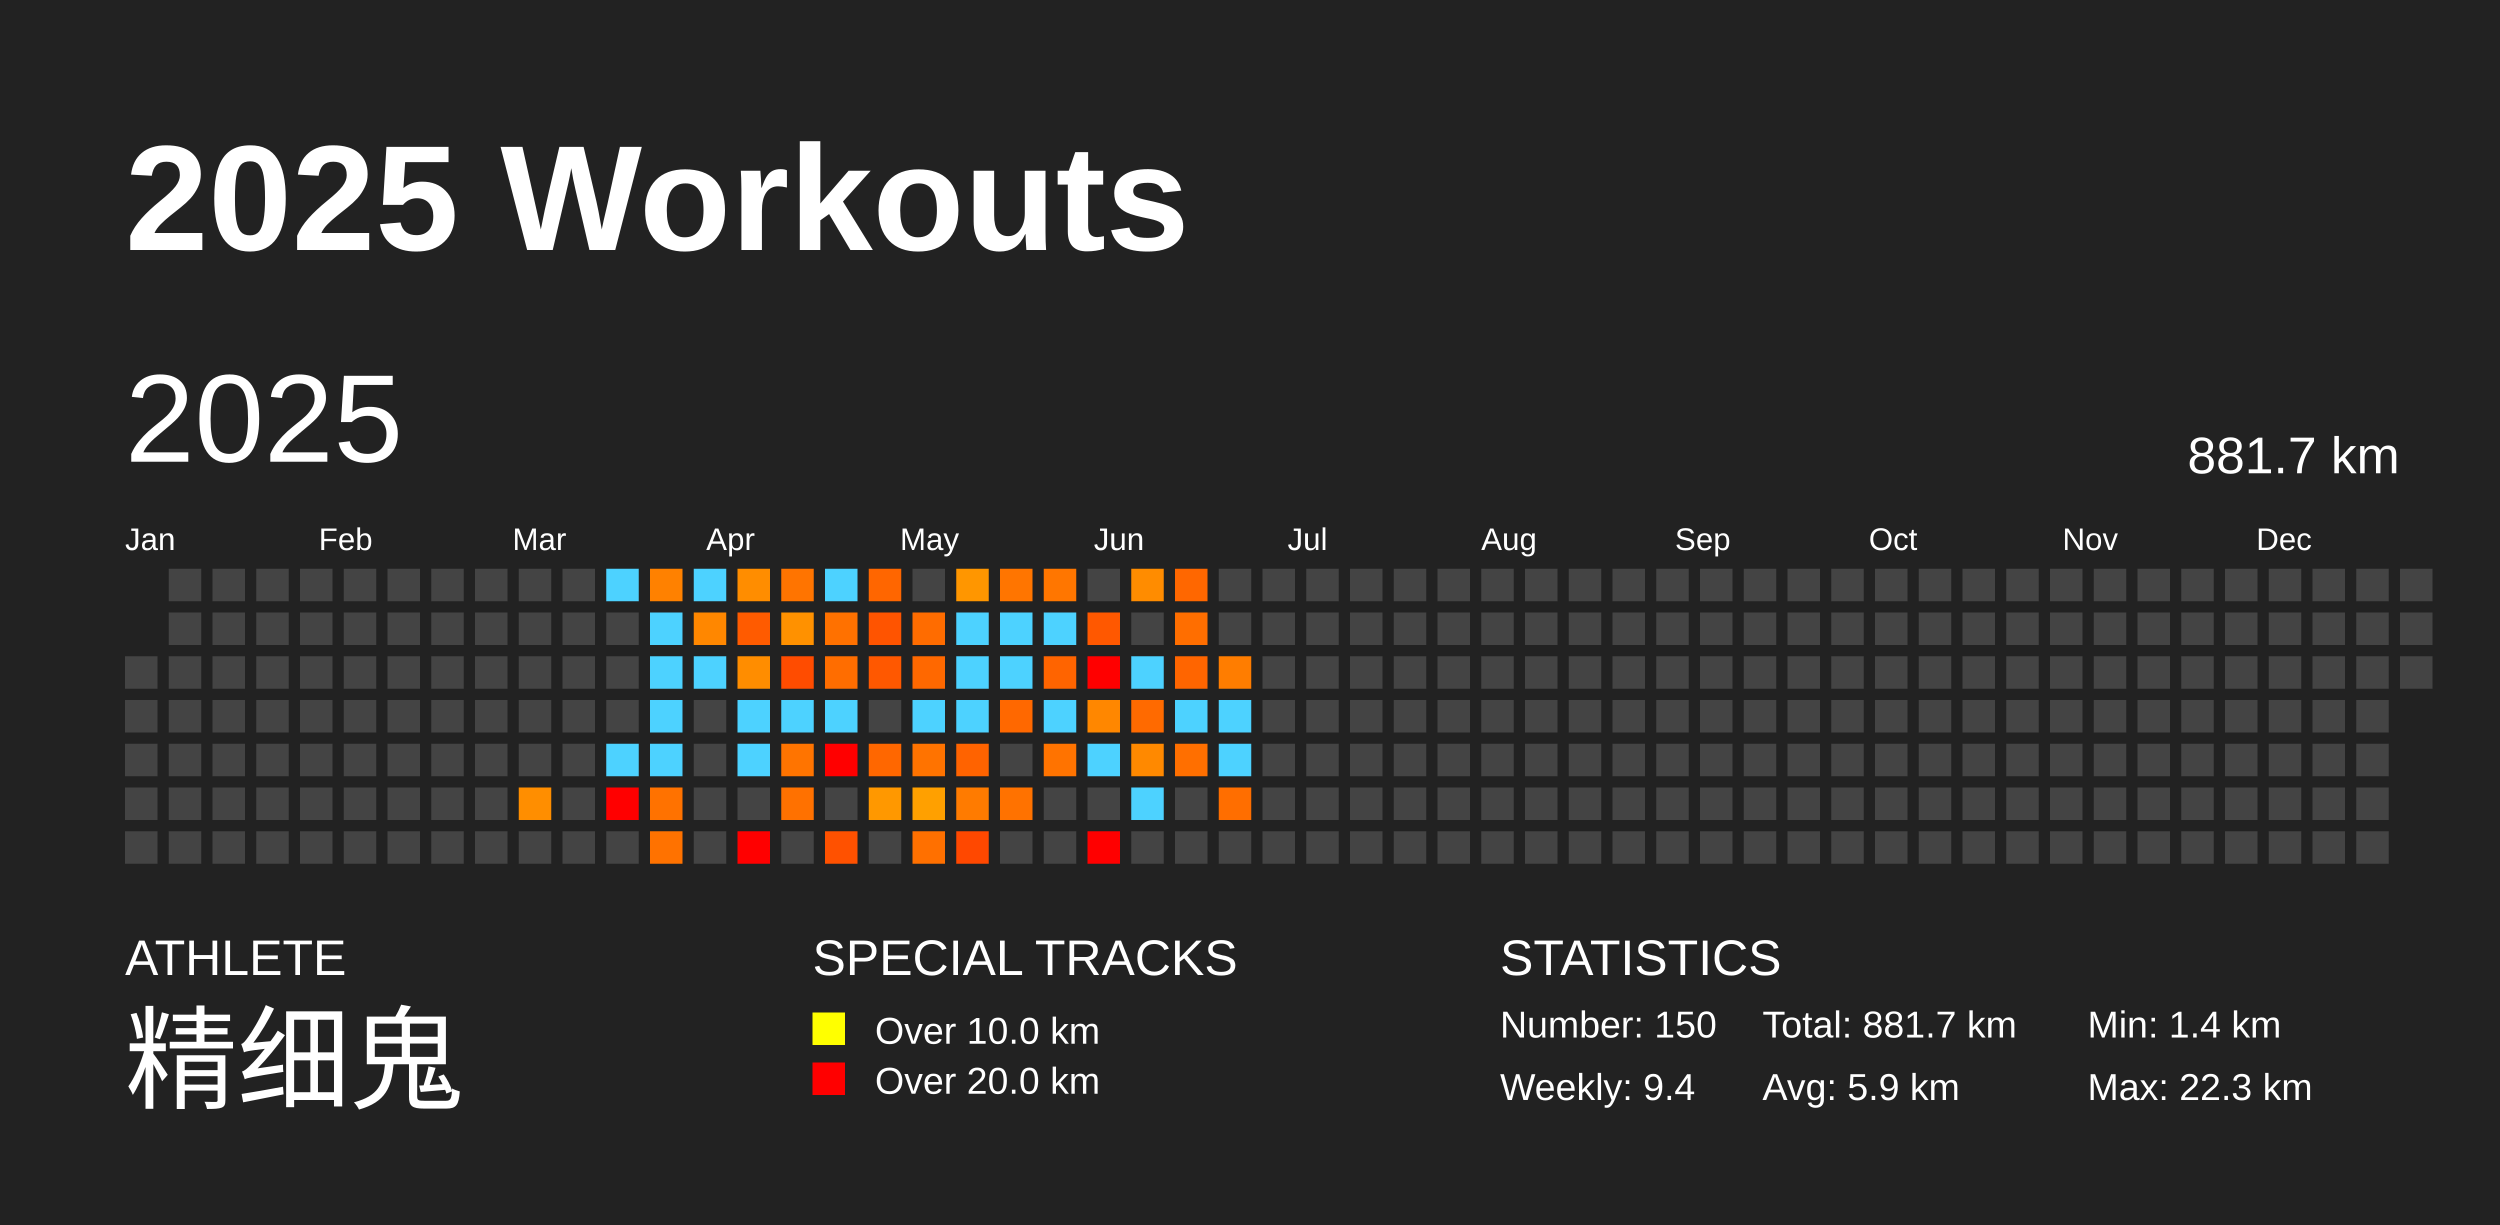
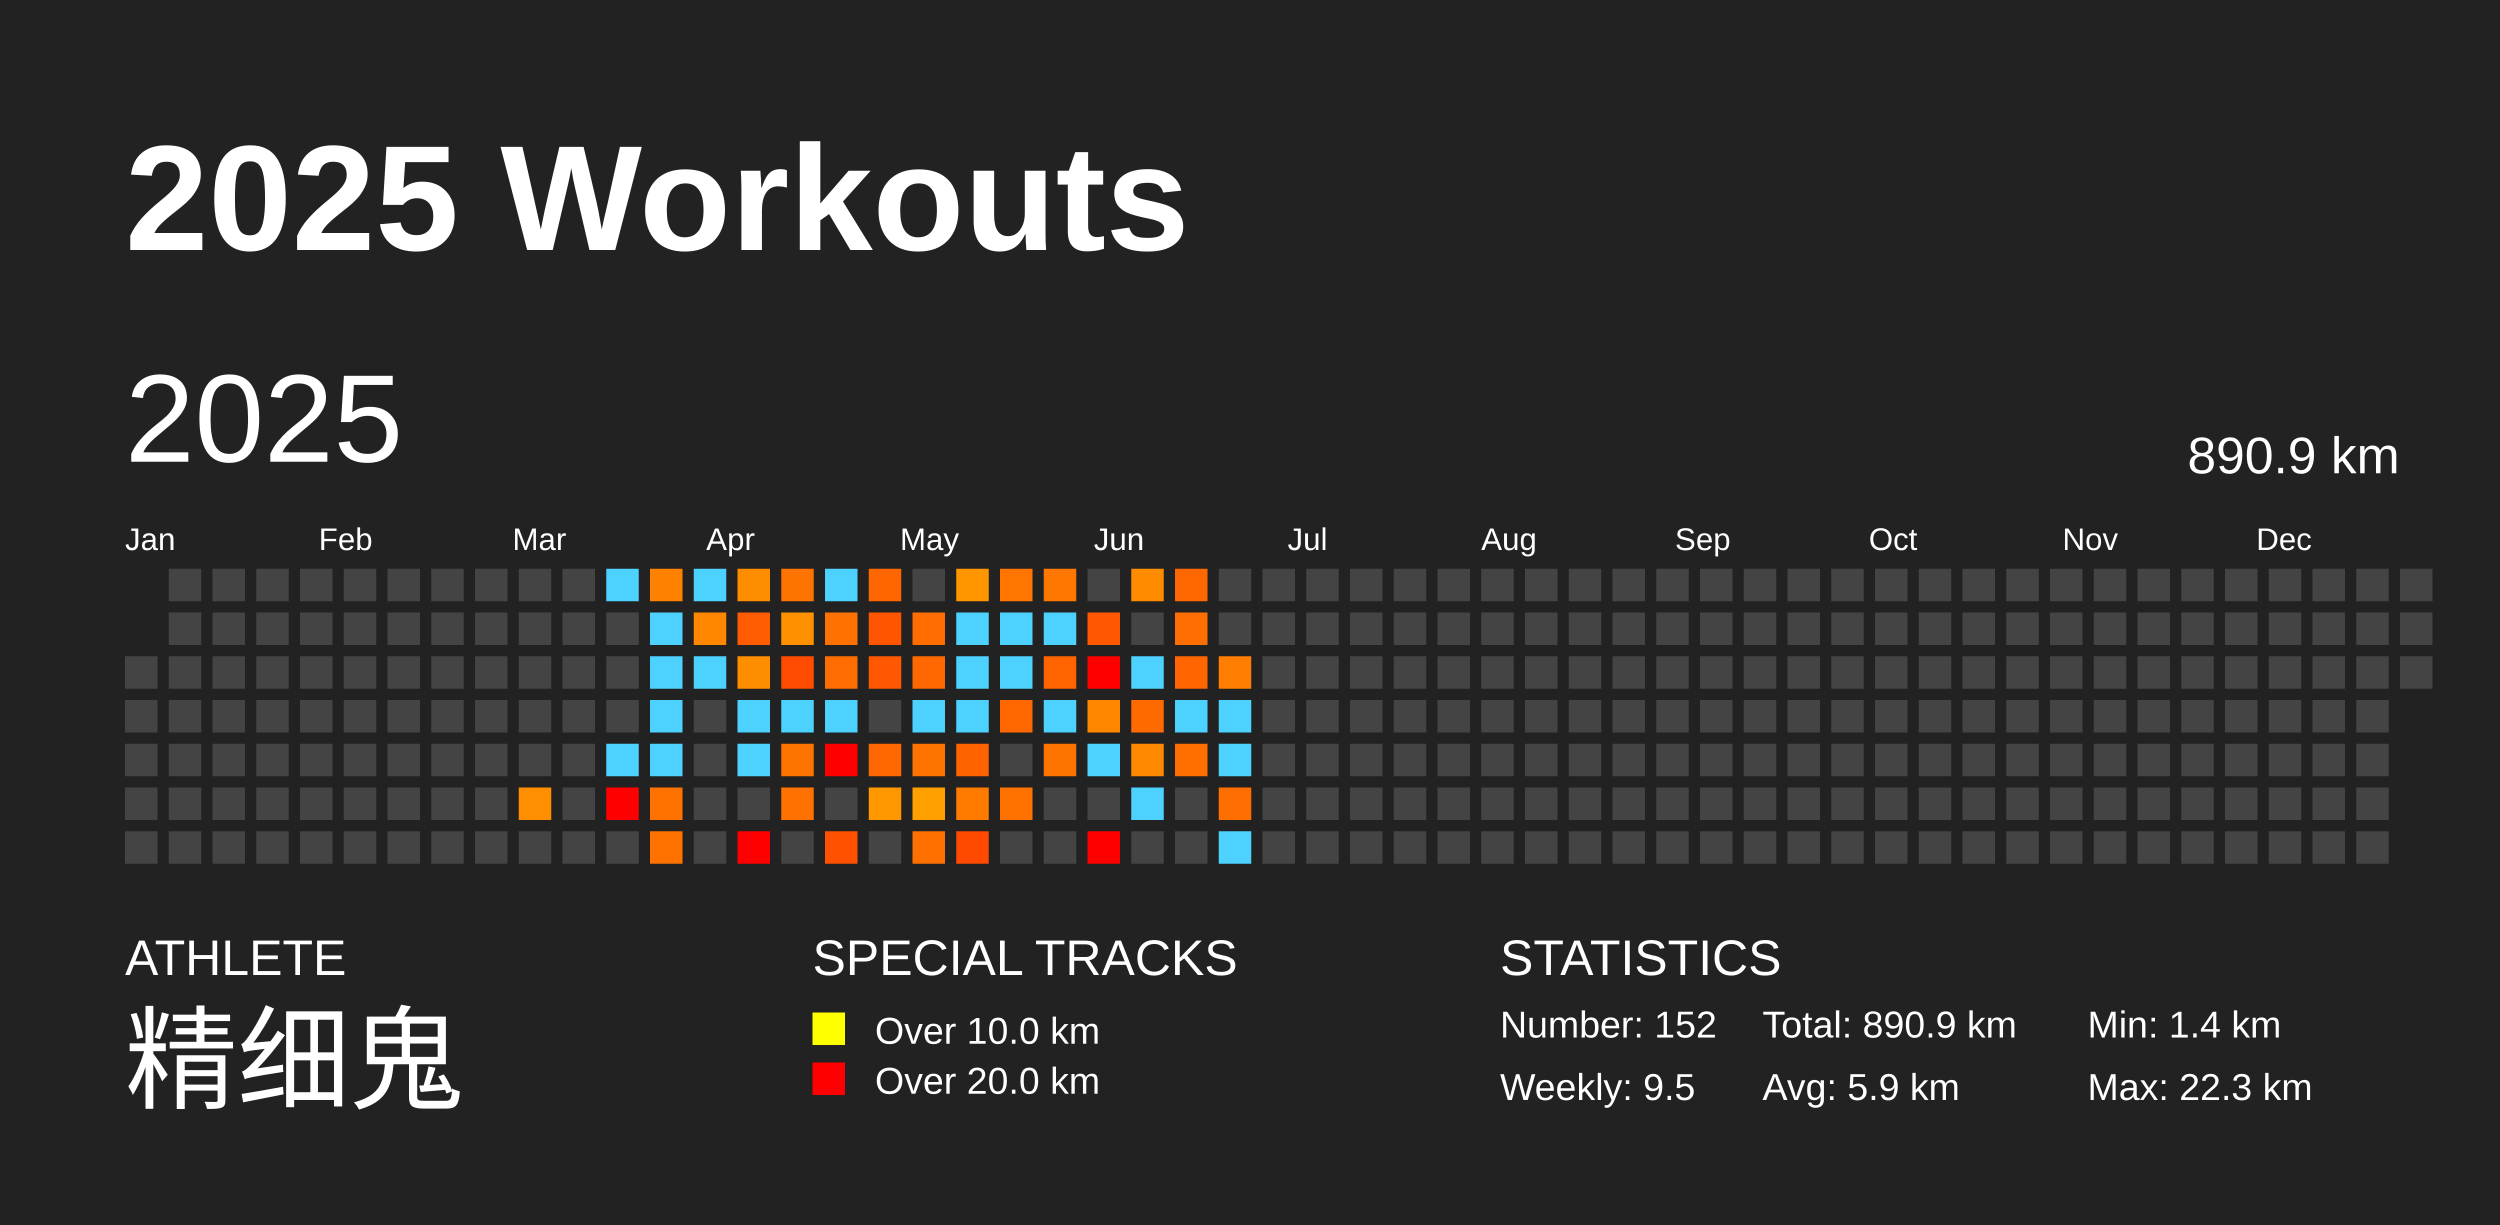
<svg xmlns="http://www.w3.org/2000/svg" baseProfile="full" height="98mm" version="1.1" viewBox="0,0,200,98" width="200mm">
  <defs />
  <rect fill="#222222" height="98" width="200" x="0" y="0" />
  <text fill="#FFFFFF" style="font-size:12px; font-family:Arial; font-weight:bold;" x="10" y="20">2025 Workouts</text>
  <text fill="#FFFFFF" style="font-size:4px; font-family:Arial" x="10" y="78">ATHLETE</text>
  <text fill="#FFFFFF" style="font-size:9px; font-family:Arial" x="10" y="88">精细鬼</text>
  <text fill="#FFFFFF" style="font-size:4px; font-family:Arial" x="65" y="78">SPECIAL TRACKS</text>
  <rect fill="yellow" height="2.6" width="2.6" x="65" y="81" />
  <text fill="#FFFFFF" style="font-size:3px; font-family:Arial" x="70" y="83.5">Over 10.0 km</text>
  <rect fill="red" height="2.6" width="2.6" x="65" y="85" />
  <text fill="#FFFFFF" style="font-size:3px; font-family:Arial" x="70" y="87.5">Over 20.0 km</text>
  <text fill="#FFFFFF" style="font-size:4px; font-family:Arial" x="120" y="78">STATISTICS</text>
-   <text fill="#FFFFFF" style="font-size:3px; font-family:Arial" x="120" y="83">Number: 150</text>
-   <text fill="#FFFFFF" style="font-size:3px; font-family:Arial" x="120" y="88">Weekly: 9.4</text>
-   <text fill="#FFFFFF" style="font-size:3px; font-family:Arial" x="141" y="83">Total: 881.7 km</text>
+   <text fill="#FFFFFF" style="font-size:3px; font-family:Arial" x="120" y="83">Number: 152</text>
+   <text fill="#FFFFFF" style="font-size:3px; font-family:Arial" x="120" y="88">Weekly: 9.5</text>
+   <text fill="#FFFFFF" style="font-size:3px; font-family:Arial" x="141" y="83">Total: 890.9 km</text>
  <text fill="#FFFFFF" style="font-size:3px; font-family:Arial" x="141" y="88">Avg: 5.9 km</text>
  <text fill="#FFFFFF" style="font-size:3px; font-family:Arial" x="167" y="83">Min: 1.4 km</text>
  <text fill="#FFFFFF" style="font-size:3px; font-family:Arial" x="167" y="88">Max: 22.3 km</text>
  <text dominant-baseline="hanging" fill="#FFFFFF" style="font-size:10.0px; font-family:Arial;" x="10" y="30">2025</text>
-   <text dominant-baseline="hanging" fill="#FFFFFF" style="font-size:4.125px; font-family:Arial;" x="175" y="35">881.7 km</text>
+   <text dominant-baseline="hanging" fill="#FFFFFF" style="font-size:4.125px; font-family:Arial;" x="175" y="35">890.9 km</text>
  <text fill="#FFFFFF" style="font-size:2.5px; font-family:Arial" x="10.0" y="44">Jan</text>
  <text fill="#FFFFFF" style="font-size:2.5px; font-family:Arial" x="25.5" y="44">Feb</text>
  <text fill="#FFFFFF" style="font-size:2.5px; font-family:Arial" x="41.0" y="44">Mar</text>
  <text fill="#FFFFFF" style="font-size:2.5px; font-family:Arial" x="56.5" y="44">Apr</text>
  <text fill="#FFFFFF" style="font-size:2.5px; font-family:Arial" x="72.0" y="44">May</text>
  <text fill="#FFFFFF" style="font-size:2.5px; font-family:Arial" x="87.5" y="44">Jun</text>
  <text fill="#FFFFFF" style="font-size:2.5px; font-family:Arial" x="103.0" y="44">Jul</text>
  <text fill="#FFFFFF" style="font-size:2.5px; font-family:Arial" x="118.5" y="44">Aug</text>
  <text fill="#FFFFFF" style="font-size:2.5px; font-family:Arial" x="134.0" y="44">Sep</text>
  <text fill="#FFFFFF" style="font-size:2.5px; font-family:Arial" x="149.5" y="44">Oct</text>
  <text fill="#FFFFFF" style="font-size:2.5px; font-family:Arial" x="165.0" y="44">Nov</text>
  <text fill="#FFFFFF" style="font-size:2.5px; font-family:Arial" x="180.5" y="44">Dec</text>
  <rect fill="#444444" height="2.6" width="2.6" x="10.0" y="52.5" />
  <rect fill="#444444" height="2.6" width="2.6" x="10.0" y="56.0" />
  <rect fill="#444444" height="2.6" width="2.6" x="10.0" y="59.5" />
  <rect fill="#444444" height="2.6" width="2.6" x="10.0" y="63.0" />
  <rect fill="#444444" height="2.6" width="2.6" x="10.0" y="66.5" />
  <rect fill="#444444" height="2.6" width="2.6" x="13.5" y="45.5" />
  <rect fill="#444444" height="2.6" width="2.6" x="13.5" y="49.0" />
  <rect fill="#444444" height="2.6" width="2.6" x="13.5" y="52.5" />
  <rect fill="#444444" height="2.6" width="2.6" x="13.5" y="56.0" />
  <rect fill="#444444" height="2.6" width="2.6" x="13.5" y="59.5" />
  <rect fill="#444444" height="2.6" width="2.6" x="13.5" y="63.0" />
  <rect fill="#444444" height="2.6" width="2.6" x="13.5" y="66.5" />
  <rect fill="#444444" height="2.6" width="2.6" x="17.0" y="45.5" />
  <rect fill="#444444" height="2.6" width="2.6" x="17.0" y="49.0" />
  <rect fill="#444444" height="2.6" width="2.6" x="17.0" y="52.5" />
  <rect fill="#444444" height="2.6" width="2.6" x="17.0" y="56.0" />
  <rect fill="#444444" height="2.6" width="2.6" x="17.0" y="59.5" />
  <rect fill="#444444" height="2.6" width="2.6" x="17.0" y="63.0" />
  <rect fill="#444444" height="2.6" width="2.6" x="17.0" y="66.5" />
  <rect fill="#444444" height="2.6" width="2.6" x="20.5" y="45.5" />
  <rect fill="#444444" height="2.6" width="2.6" x="20.5" y="49.0" />
  <rect fill="#444444" height="2.6" width="2.6" x="20.5" y="52.5" />
  <rect fill="#444444" height="2.6" width="2.6" x="20.5" y="56.0" />
  <rect fill="#444444" height="2.6" width="2.6" x="20.5" y="59.5" />
  <rect fill="#444444" height="2.6" width="2.6" x="20.5" y="63.0" />
  <rect fill="#444444" height="2.6" width="2.6" x="20.5" y="66.5" />
  <rect fill="#444444" height="2.6" width="2.6" x="24.0" y="45.5" />
  <rect fill="#444444" height="2.6" width="2.6" x="24.0" y="49.0" />
  <rect fill="#444444" height="2.6" width="2.6" x="24.0" y="52.5" />
  <rect fill="#444444" height="2.6" width="2.6" x="24.0" y="56.0" />
  <rect fill="#444444" height="2.6" width="2.6" x="24.0" y="59.5" />
  <rect fill="#444444" height="2.6" width="2.6" x="24.0" y="63.0" />
  <rect fill="#444444" height="2.6" width="2.6" x="24.0" y="66.5" />
  <rect fill="#444444" height="2.6" width="2.6" x="27.5" y="45.5" />
  <rect fill="#444444" height="2.6" width="2.6" x="27.5" y="49.0" />
  <rect fill="#444444" height="2.6" width="2.6" x="27.5" y="52.5" />
  <rect fill="#444444" height="2.6" width="2.6" x="27.5" y="56.0" />
  <rect fill="#444444" height="2.6" width="2.6" x="27.5" y="59.5" />
  <rect fill="#444444" height="2.6" width="2.6" x="27.5" y="63.0" />
  <rect fill="#444444" height="2.6" width="2.6" x="27.5" y="66.5" />
  <rect fill="#444444" height="2.6" width="2.6" x="31.0" y="45.5" />
  <rect fill="#444444" height="2.6" width="2.6" x="31.0" y="49.0" />
  <rect fill="#444444" height="2.6" width="2.6" x="31.0" y="52.5" />
  <rect fill="#444444" height="2.6" width="2.6" x="31.0" y="56.0" />
  <rect fill="#444444" height="2.6" width="2.6" x="31.0" y="59.5" />
  <rect fill="#444444" height="2.6" width="2.6" x="31.0" y="63.0" />
  <rect fill="#444444" height="2.6" width="2.6" x="31.0" y="66.5" />
  <rect fill="#444444" height="2.6" width="2.6" x="34.5" y="45.5" />
  <rect fill="#444444" height="2.6" width="2.6" x="34.5" y="49.0" />
  <rect fill="#444444" height="2.6" width="2.6" x="34.5" y="52.5" />
  <rect fill="#444444" height="2.6" width="2.6" x="34.5" y="56.0" />
  <rect fill="#444444" height="2.6" width="2.6" x="34.5" y="59.5" />
  <rect fill="#444444" height="2.6" width="2.6" x="34.5" y="63.0" />
  <rect fill="#444444" height="2.6" width="2.6" x="34.5" y="66.5" />
  <rect fill="#444444" height="2.6" width="2.6" x="38.0" y="45.5" />
  <rect fill="#444444" height="2.6" width="2.6" x="38.0" y="49.0" />
  <rect fill="#444444" height="2.6" width="2.6" x="38.0" y="52.5" />
  <rect fill="#444444" height="2.6" width="2.6" x="38.0" y="56.0" />
  <rect fill="#444444" height="2.6" width="2.6" x="38.0" y="59.5" />
  <rect fill="#444444" height="2.6" width="2.6" x="38.0" y="63.0" />
  <rect fill="#444444" height="2.6" width="2.6" x="38.0" y="66.5" />
  <rect fill="#444444" height="2.6" width="2.6" x="41.5" y="45.5" />
  <rect fill="#444444" height="2.6" width="2.6" x="41.5" y="49.0" />
  <rect fill="#444444" height="2.6" width="2.6" x="41.5" y="52.5" />
  <rect fill="#444444" height="2.6" width="2.6" x="41.5" y="56.0" />
  <rect fill="#444444" height="2.6" width="2.6" x="41.5" y="59.5" />
  <rect fill="#ff8e00" height="2.6" width="2.6" x="41.5" y="63.0" />
  <rect fill="#444444" height="2.6" width="2.6" x="41.5" y="66.5" />
  <rect fill="#444444" height="2.6" width="2.6" x="45.0" y="45.5" />
  <rect fill="#444444" height="2.6" width="2.6" x="45.0" y="49.0" />
  <rect fill="#444444" height="2.6" width="2.6" x="45.0" y="52.5" />
  <rect fill="#444444" height="2.6" width="2.6" x="45.0" y="56.0" />
  <rect fill="#444444" height="2.6" width="2.6" x="45.0" y="59.5" />
  <rect fill="#444444" height="2.6" width="2.6" x="45.0" y="63.0" />
  <rect fill="#444444" height="2.6" width="2.6" x="45.0" y="66.5" />
  <rect fill="#4dd2ff" height="2.6" width="2.6" x="48.5" y="45.5" />
  <rect fill="#444444" height="2.6" width="2.6" x="48.5" y="49.0" />
  <rect fill="#444444" height="2.6" width="2.6" x="48.5" y="52.5" />
  <rect fill="#444444" height="2.6" width="2.6" x="48.5" y="56.0" />
  <rect fill="#4dd2ff" height="2.6" width="2.6" x="48.5" y="59.5" />
  <rect fill="red" height="2.6" width="2.6" x="48.5" y="63.0" />
  <rect fill="#444444" height="2.6" width="2.6" x="48.5" y="66.5" />
  <rect fill="#ff8100" height="2.6" width="2.6" x="52.0" y="45.5" />
  <rect fill="#4dd2ff" height="2.6" width="2.6" x="52.0" y="49.0" />
  <rect fill="#4dd2ff" height="2.6" width="2.6" x="52.0" y="52.5" />
  <rect fill="#4dd2ff" height="2.6" width="2.6" x="52.0" y="56.0" />
  <rect fill="#4dd2ff" height="2.6" width="2.6" x="52.0" y="59.5" />
  <rect fill="#ff7200" height="2.6" width="2.6" x="52.0" y="63.0" />
  <rect fill="#ff7200" height="2.6" width="2.6" x="52.0" y="66.5" />
  <rect fill="#4dd2ff" height="2.6" width="2.6" x="55.5" y="45.5" />
  <rect fill="#ff8700" height="2.6" width="2.6" x="55.5" y="49.0" />
  <rect fill="#4dd2ff" height="2.6" width="2.6" x="55.5" y="52.5" />
  <rect fill="#444444" height="2.6" width="2.6" x="55.5" y="56.0" />
  <rect fill="#444444" height="2.6" width="2.6" x="55.5" y="59.5" />
  <rect fill="#444444" height="2.6" width="2.6" x="55.5" y="63.0" />
  <rect fill="#444444" height="2.6" width="2.6" x="55.5" y="66.5" />
  <rect fill="#ff8d00" height="2.6" width="2.6" x="59.0" y="45.5" />
  <rect fill="#ff5b00" height="2.6" width="2.6" x="59.0" y="49.0" />
  <rect fill="#ff8d00" height="2.6" width="2.6" x="59.0" y="52.5" />
  <rect fill="#4dd2ff" height="2.6" width="2.6" x="59.0" y="56.0" />
  <rect fill="#4dd2ff" height="2.6" width="2.6" x="59.0" y="59.5" />
  <rect fill="#444444" height="2.6" width="2.6" x="59.0" y="63.0" />
  <rect fill="red" height="2.6" width="2.6" x="59.0" y="66.5" />
  <rect fill="#ff7400" height="2.6" width="2.6" x="62.5" y="45.5" />
  <rect fill="#ff9100" height="2.6" width="2.6" x="62.5" y="49.0" />
  <rect fill="#ff4c00" height="2.6" width="2.6" x="62.5" y="52.5" />
  <rect fill="#4dd2ff" height="2.6" width="2.6" x="62.5" y="56.0" />
  <rect fill="#ff7400" height="2.6" width="2.6" x="62.5" y="59.5" />
  <rect fill="#ff7100" height="2.6" width="2.6" x="62.5" y="63.0" />
  <rect fill="#444444" height="2.6" width="2.6" x="62.5" y="66.5" />
  <rect fill="#4dd2ff" height="2.6" width="2.6" x="66.0" y="45.5" />
  <rect fill="#ff7100" height="2.6" width="2.6" x="66.0" y="49.0" />
  <rect fill="#ff6d00" height="2.6" width="2.6" x="66.0" y="52.5" />
  <rect fill="#4dd2ff" height="2.6" width="2.6" x="66.0" y="56.0" />
  <rect fill="red" height="2.6" width="2.6" x="66.0" y="59.5" />
  <rect fill="#444444" height="2.6" width="2.6" x="66.0" y="63.0" />
  <rect fill="#ff5100" height="2.6" width="2.6" x="66.0" y="66.5" />
  <rect fill="#ff6600" height="2.6" width="2.6" x="69.5" y="45.5" />
  <rect fill="#ff5400" height="2.6" width="2.6" x="69.5" y="49.0" />
  <rect fill="#ff5800" height="2.6" width="2.6" x="69.5" y="52.5" />
  <rect fill="#444444" height="2.6" width="2.6" x="69.5" y="56.0" />
  <rect fill="#ff6700" height="2.6" width="2.6" x="69.5" y="59.5" />
  <rect fill="#ff9800" height="2.6" width="2.6" x="69.5" y="63.0" />
  <rect fill="#444444" height="2.6" width="2.6" x="69.5" y="66.5" />
  <rect fill="#444444" height="2.6" width="2.6" x="73.0" y="45.5" />
  <rect fill="#ff6c00" height="2.6" width="2.6" x="73.0" y="49.0" />
  <rect fill="#ff6800" height="2.6" width="2.6" x="73.0" y="52.5" />
  <rect fill="#4dd2ff" height="2.6" width="2.6" x="73.0" y="56.0" />
  <rect fill="#ff7300" height="2.6" width="2.6" x="73.0" y="59.5" />
  <rect fill="#ffa000" height="2.6" width="2.6" x="73.0" y="63.0" />
  <rect fill="#ff7000" height="2.6" width="2.6" x="73.0" y="66.5" />
  <rect fill="#ff9600" height="2.6" width="2.6" x="76.5" y="45.5" />
  <rect fill="#4dd2ff" height="2.6" width="2.6" x="76.5" y="49.0" />
  <rect fill="#4dd2ff" height="2.6" width="2.6" x="76.5" y="52.5" />
  <rect fill="#4dd2ff" height="2.6" width="2.6" x="76.5" y="56.0" />
  <rect fill="#ff6300" height="2.6" width="2.6" x="76.5" y="59.5" />
  <rect fill="#ff7b00" height="2.6" width="2.6" x="76.5" y="63.0" />
  <rect fill="#ff4800" height="2.6" width="2.6" x="76.5" y="66.5" />
  <rect fill="#ff7500" height="2.6" width="2.6" x="80.0" y="45.5" />
  <rect fill="#4dd2ff" height="2.6" width="2.6" x="80.0" y="49.0" />
  <rect fill="#4dd2ff" height="2.6" width="2.6" x="80.0" y="52.5" />
  <rect fill="#ff6800" height="2.6" width="2.6" x="80.0" y="56.0" />
  <rect fill="#444444" height="2.6" width="2.6" x="80.0" y="59.5" />
  <rect fill="#ff7200" height="2.6" width="2.6" x="80.0" y="63.0" />
  <rect fill="#444444" height="2.6" width="2.6" x="80.0" y="66.5" />
  <rect fill="#ff7600" height="2.6" width="2.6" x="83.5" y="45.5" />
  <rect fill="#4dd2ff" height="2.6" width="2.6" x="83.5" y="49.0" />
  <rect fill="#ff6400" height="2.6" width="2.6" x="83.5" y="52.5" />
  <rect fill="#4dd2ff" height="2.6" width="2.6" x="83.5" y="56.0" />
  <rect fill="#ff7300" height="2.6" width="2.6" x="83.5" y="59.5" />
  <rect fill="#444444" height="2.6" width="2.6" x="83.5" y="63.0" />
  <rect fill="#444444" height="2.6" width="2.6" x="83.5" y="66.5" />
  <rect fill="#444444" height="2.6" width="2.6" x="87.0" y="45.5" />
  <rect fill="#ff5800" height="2.6" width="2.6" x="87.0" y="49.0" />
  <rect fill="red" height="2.6" width="2.6" x="87.0" y="52.5" />
  <rect fill="#ff8700" height="2.6" width="2.6" x="87.0" y="56.0" />
  <rect fill="#4dd2ff" height="2.6" width="2.6" x="87.0" y="59.5" />
  <rect fill="#444444" height="2.6" width="2.6" x="87.0" y="63.0" />
  <rect fill="red" height="2.6" width="2.6" x="87.0" y="66.5" />
  <rect fill="#ff8c00" height="2.6" width="2.6" x="90.5" y="45.5" />
  <rect fill="#444444" height="2.6" width="2.6" x="90.5" y="49.0" />
  <rect fill="#4dd2ff" height="2.6" width="2.6" x="90.5" y="52.5" />
  <rect fill="#ff6a00" height="2.6" width="2.6" x="90.5" y="56.0" />
  <rect fill="#ff8900" height="2.6" width="2.6" x="90.5" y="59.5" />
  <rect fill="#4dd2ff" height="2.6" width="2.6" x="90.5" y="63.0" />
  <rect fill="#444444" height="2.6" width="2.6" x="90.5" y="66.5" />
  <rect fill="#ff6700" height="2.6" width="2.6" x="94.0" y="45.5" />
  <rect fill="#ff6e00" height="2.6" width="2.6" x="94.0" y="49.0" />
  <rect fill="#ff6500" height="2.6" width="2.6" x="94.0" y="52.5" />
  <rect fill="#4dd2ff" height="2.6" width="2.6" x="94.0" y="56.0" />
  <rect fill="#ff6f00" height="2.6" width="2.6" x="94.0" y="59.5" />
  <rect fill="#444444" height="2.6" width="2.6" x="94.0" y="63.0" />
  <rect fill="#444444" height="2.6" width="2.6" x="94.0" y="66.5" />
  <rect fill="#444444" height="2.6" width="2.6" x="97.5" y="45.5" />
  <rect fill="#444444" height="2.6" width="2.6" x="97.5" y="49.0" />
  <rect fill="#ff7d00" height="2.6" width="2.6" x="97.5" y="52.5" />
  <rect fill="#4dd2ff" height="2.6" width="2.6" x="97.5" y="56.0" />
  <rect fill="#4dd2ff" height="2.6" width="2.6" x="97.5" y="59.5" />
  <rect fill="#ff6e00" height="2.6" width="2.6" x="97.5" y="63.0" />
-   <rect fill="#444444" height="2.6" width="2.6" x="97.5" y="66.5" />
+   <rect fill="#4dd2ff" height="2.6" width="2.6" x="97.5" y="66.5" />
  <rect fill="#444444" height="2.6" width="2.6" x="101.0" y="45.5" />
  <rect fill="#444444" height="2.6" width="2.6" x="101.0" y="49.0" />
  <rect fill="#444444" height="2.6" width="2.6" x="101.0" y="52.5" />
  <rect fill="#444444" height="2.6" width="2.6" x="101.0" y="56.0" />
  <rect fill="#444444" height="2.6" width="2.6" x="101.0" y="59.5" />
  <rect fill="#444444" height="2.6" width="2.6" x="101.0" y="63.0" />
  <rect fill="#444444" height="2.6" width="2.6" x="101.0" y="66.5" />
  <rect fill="#444444" height="2.6" width="2.6" x="104.5" y="45.5" />
  <rect fill="#444444" height="2.6" width="2.6" x="104.5" y="49.0" />
  <rect fill="#444444" height="2.6" width="2.6" x="104.5" y="52.5" />
  <rect fill="#444444" height="2.6" width="2.6" x="104.5" y="56.0" />
  <rect fill="#444444" height="2.6" width="2.6" x="104.5" y="59.5" />
  <rect fill="#444444" height="2.6" width="2.6" x="104.5" y="63.0" />
  <rect fill="#444444" height="2.6" width="2.6" x="104.5" y="66.5" />
  <rect fill="#444444" height="2.6" width="2.6" x="108.0" y="45.5" />
  <rect fill="#444444" height="2.6" width="2.6" x="108.0" y="49.0" />
  <rect fill="#444444" height="2.6" width="2.6" x="108.0" y="52.5" />
  <rect fill="#444444" height="2.6" width="2.6" x="108.0" y="56.0" />
  <rect fill="#444444" height="2.6" width="2.6" x="108.0" y="59.5" />
  <rect fill="#444444" height="2.6" width="2.6" x="108.0" y="63.0" />
  <rect fill="#444444" height="2.6" width="2.6" x="108.0" y="66.5" />
  <rect fill="#444444" height="2.6" width="2.6" x="111.5" y="45.5" />
  <rect fill="#444444" height="2.6" width="2.6" x="111.5" y="49.0" />
  <rect fill="#444444" height="2.6" width="2.6" x="111.5" y="52.5" />
  <rect fill="#444444" height="2.6" width="2.6" x="111.5" y="56.0" />
  <rect fill="#444444" height="2.6" width="2.6" x="111.5" y="59.5" />
  <rect fill="#444444" height="2.6" width="2.6" x="111.5" y="63.0" />
  <rect fill="#444444" height="2.6" width="2.6" x="111.5" y="66.5" />
  <rect fill="#444444" height="2.6" width="2.6" x="115.0" y="45.5" />
  <rect fill="#444444" height="2.6" width="2.6" x="115.0" y="49.0" />
  <rect fill="#444444" height="2.6" width="2.6" x="115.0" y="52.5" />
  <rect fill="#444444" height="2.6" width="2.6" x="115.0" y="56.0" />
  <rect fill="#444444" height="2.6" width="2.6" x="115.0" y="59.5" />
  <rect fill="#444444" height="2.6" width="2.6" x="115.0" y="63.0" />
  <rect fill="#444444" height="2.6" width="2.6" x="115.0" y="66.5" />
  <rect fill="#444444" height="2.6" width="2.6" x="118.5" y="45.5" />
  <rect fill="#444444" height="2.6" width="2.6" x="118.5" y="49.0" />
  <rect fill="#444444" height="2.6" width="2.6" x="118.5" y="52.5" />
  <rect fill="#444444" height="2.6" width="2.6" x="118.5" y="56.0" />
  <rect fill="#444444" height="2.6" width="2.6" x="118.5" y="59.5" />
  <rect fill="#444444" height="2.6" width="2.6" x="118.5" y="63.0" />
  <rect fill="#444444" height="2.6" width="2.6" x="118.5" y="66.5" />
  <rect fill="#444444" height="2.6" width="2.6" x="122.0" y="45.5" />
  <rect fill="#444444" height="2.6" width="2.6" x="122.0" y="49.0" />
  <rect fill="#444444" height="2.6" width="2.6" x="122.0" y="52.5" />
  <rect fill="#444444" height="2.6" width="2.6" x="122.0" y="56.0" />
  <rect fill="#444444" height="2.6" width="2.6" x="122.0" y="59.5" />
  <rect fill="#444444" height="2.6" width="2.6" x="122.0" y="63.0" />
  <rect fill="#444444" height="2.6" width="2.6" x="122.0" y="66.5" />
  <rect fill="#444444" height="2.6" width="2.6" x="125.5" y="45.5" />
  <rect fill="#444444" height="2.6" width="2.6" x="125.5" y="49.0" />
  <rect fill="#444444" height="2.6" width="2.6" x="125.5" y="52.5" />
  <rect fill="#444444" height="2.6" width="2.6" x="125.5" y="56.0" />
  <rect fill="#444444" height="2.6" width="2.6" x="125.5" y="59.5" />
  <rect fill="#444444" height="2.6" width="2.6" x="125.5" y="63.0" />
  <rect fill="#444444" height="2.6" width="2.6" x="125.5" y="66.5" />
  <rect fill="#444444" height="2.6" width="2.6" x="129.0" y="45.5" />
  <rect fill="#444444" height="2.6" width="2.6" x="129.0" y="49.0" />
  <rect fill="#444444" height="2.6" width="2.6" x="129.0" y="52.5" />
  <rect fill="#444444" height="2.6" width="2.6" x="129.0" y="56.0" />
  <rect fill="#444444" height="2.6" width="2.6" x="129.0" y="59.5" />
  <rect fill="#444444" height="2.6" width="2.6" x="129.0" y="63.0" />
  <rect fill="#444444" height="2.6" width="2.6" x="129.0" y="66.5" />
  <rect fill="#444444" height="2.6" width="2.6" x="132.5" y="45.5" />
  <rect fill="#444444" height="2.6" width="2.6" x="132.5" y="49.0" />
  <rect fill="#444444" height="2.6" width="2.6" x="132.5" y="52.5" />
  <rect fill="#444444" height="2.6" width="2.6" x="132.5" y="56.0" />
  <rect fill="#444444" height="2.6" width="2.6" x="132.5" y="59.5" />
  <rect fill="#444444" height="2.6" width="2.6" x="132.5" y="63.0" />
  <rect fill="#444444" height="2.6" width="2.6" x="132.5" y="66.5" />
  <rect fill="#444444" height="2.6" width="2.6" x="136.0" y="45.5" />
  <rect fill="#444444" height="2.6" width="2.6" x="136.0" y="49.0" />
  <rect fill="#444444" height="2.6" width="2.6" x="136.0" y="52.5" />
  <rect fill="#444444" height="2.6" width="2.6" x="136.0" y="56.0" />
  <rect fill="#444444" height="2.6" width="2.6" x="136.0" y="59.5" />
  <rect fill="#444444" height="2.6" width="2.6" x="136.0" y="63.0" />
  <rect fill="#444444" height="2.6" width="2.6" x="136.0" y="66.5" />
  <rect fill="#444444" height="2.6" width="2.6" x="139.5" y="45.5" />
  <rect fill="#444444" height="2.6" width="2.6" x="139.5" y="49.0" />
  <rect fill="#444444" height="2.6" width="2.6" x="139.5" y="52.5" />
  <rect fill="#444444" height="2.6" width="2.6" x="139.5" y="56.0" />
  <rect fill="#444444" height="2.6" width="2.6" x="139.5" y="59.5" />
  <rect fill="#444444" height="2.6" width="2.6" x="139.5" y="63.0" />
  <rect fill="#444444" height="2.6" width="2.6" x="139.5" y="66.5" />
  <rect fill="#444444" height="2.6" width="2.6" x="143.0" y="45.5" />
  <rect fill="#444444" height="2.6" width="2.6" x="143.0" y="49.0" />
  <rect fill="#444444" height="2.6" width="2.6" x="143.0" y="52.5" />
  <rect fill="#444444" height="2.6" width="2.6" x="143.0" y="56.0" />
  <rect fill="#444444" height="2.6" width="2.6" x="143.0" y="59.5" />
  <rect fill="#444444" height="2.6" width="2.6" x="143.0" y="63.0" />
  <rect fill="#444444" height="2.6" width="2.6" x="143.0" y="66.5" />
  <rect fill="#444444" height="2.6" width="2.6" x="146.5" y="45.5" />
  <rect fill="#444444" height="2.6" width="2.6" x="146.5" y="49.0" />
  <rect fill="#444444" height="2.6" width="2.6" x="146.5" y="52.5" />
  <rect fill="#444444" height="2.6" width="2.6" x="146.5" y="56.0" />
  <rect fill="#444444" height="2.6" width="2.6" x="146.5" y="59.5" />
  <rect fill="#444444" height="2.6" width="2.6" x="146.5" y="63.0" />
  <rect fill="#444444" height="2.6" width="2.6" x="146.5" y="66.5" />
  <rect fill="#444444" height="2.6" width="2.6" x="150.0" y="45.5" />
  <rect fill="#444444" height="2.6" width="2.6" x="150.0" y="49.0" />
  <rect fill="#444444" height="2.6" width="2.6" x="150.0" y="52.5" />
  <rect fill="#444444" height="2.6" width="2.6" x="150.0" y="56.0" />
  <rect fill="#444444" height="2.6" width="2.6" x="150.0" y="59.5" />
  <rect fill="#444444" height="2.6" width="2.6" x="150.0" y="63.0" />
  <rect fill="#444444" height="2.6" width="2.6" x="150.0" y="66.5" />
  <rect fill="#444444" height="2.6" width="2.6" x="153.5" y="45.5" />
  <rect fill="#444444" height="2.6" width="2.6" x="153.5" y="49.0" />
  <rect fill="#444444" height="2.6" width="2.6" x="153.5" y="52.5" />
  <rect fill="#444444" height="2.6" width="2.6" x="153.5" y="56.0" />
  <rect fill="#444444" height="2.6" width="2.6" x="153.5" y="59.5" />
  <rect fill="#444444" height="2.6" width="2.6" x="153.5" y="63.0" />
  <rect fill="#444444" height="2.6" width="2.6" x="153.5" y="66.5" />
  <rect fill="#444444" height="2.6" width="2.6" x="157.0" y="45.5" />
  <rect fill="#444444" height="2.6" width="2.6" x="157.0" y="49.0" />
  <rect fill="#444444" height="2.6" width="2.6" x="157.0" y="52.5" />
  <rect fill="#444444" height="2.6" width="2.6" x="157.0" y="56.0" />
  <rect fill="#444444" height="2.6" width="2.6" x="157.0" y="59.5" />
  <rect fill="#444444" height="2.6" width="2.6" x="157.0" y="63.0" />
  <rect fill="#444444" height="2.6" width="2.6" x="157.0" y="66.5" />
  <rect fill="#444444" height="2.6" width="2.6" x="160.5" y="45.5" />
  <rect fill="#444444" height="2.6" width="2.6" x="160.5" y="49.0" />
  <rect fill="#444444" height="2.6" width="2.6" x="160.5" y="52.5" />
  <rect fill="#444444" height="2.6" width="2.6" x="160.5" y="56.0" />
  <rect fill="#444444" height="2.6" width="2.6" x="160.5" y="59.5" />
  <rect fill="#444444" height="2.6" width="2.6" x="160.5" y="63.0" />
  <rect fill="#444444" height="2.6" width="2.6" x="160.5" y="66.5" />
  <rect fill="#444444" height="2.6" width="2.6" x="164.0" y="45.5" />
  <rect fill="#444444" height="2.6" width="2.6" x="164.0" y="49.0" />
  <rect fill="#444444" height="2.6" width="2.6" x="164.0" y="52.5" />
  <rect fill="#444444" height="2.6" width="2.6" x="164.0" y="56.0" />
  <rect fill="#444444" height="2.6" width="2.6" x="164.0" y="59.5" />
  <rect fill="#444444" height="2.6" width="2.6" x="164.0" y="63.0" />
  <rect fill="#444444" height="2.6" width="2.6" x="164.0" y="66.5" />
  <rect fill="#444444" height="2.6" width="2.6" x="167.5" y="45.5" />
  <rect fill="#444444" height="2.6" width="2.6" x="167.5" y="49.0" />
  <rect fill="#444444" height="2.6" width="2.6" x="167.5" y="52.5" />
  <rect fill="#444444" height="2.6" width="2.6" x="167.5" y="56.0" />
  <rect fill="#444444" height="2.6" width="2.6" x="167.5" y="59.5" />
  <rect fill="#444444" height="2.6" width="2.6" x="167.5" y="63.0" />
  <rect fill="#444444" height="2.6" width="2.6" x="167.5" y="66.5" />
  <rect fill="#444444" height="2.6" width="2.6" x="171.0" y="45.5" />
  <rect fill="#444444" height="2.6" width="2.6" x="171.0" y="49.0" />
  <rect fill="#444444" height="2.6" width="2.6" x="171.0" y="52.5" />
  <rect fill="#444444" height="2.6" width="2.6" x="171.0" y="56.0" />
  <rect fill="#444444" height="2.6" width="2.6" x="171.0" y="59.5" />
  <rect fill="#444444" height="2.6" width="2.6" x="171.0" y="63.0" />
  <rect fill="#444444" height="2.6" width="2.6" x="171.0" y="66.5" />
  <rect fill="#444444" height="2.6" width="2.6" x="174.5" y="45.5" />
  <rect fill="#444444" height="2.6" width="2.6" x="174.5" y="49.0" />
  <rect fill="#444444" height="2.6" width="2.6" x="174.5" y="52.5" />
  <rect fill="#444444" height="2.6" width="2.6" x="174.5" y="56.0" />
  <rect fill="#444444" height="2.6" width="2.6" x="174.5" y="59.5" />
  <rect fill="#444444" height="2.6" width="2.6" x="174.5" y="63.0" />
  <rect fill="#444444" height="2.6" width="2.6" x="174.5" y="66.5" />
  <rect fill="#444444" height="2.6" width="2.6" x="178.0" y="45.5" />
  <rect fill="#444444" height="2.6" width="2.6" x="178.0" y="49.0" />
  <rect fill="#444444" height="2.6" width="2.6" x="178.0" y="52.5" />
  <rect fill="#444444" height="2.6" width="2.6" x="178.0" y="56.0" />
  <rect fill="#444444" height="2.6" width="2.6" x="178.0" y="59.5" />
  <rect fill="#444444" height="2.6" width="2.6" x="178.0" y="63.0" />
  <rect fill="#444444" height="2.6" width="2.6" x="178.0" y="66.5" />
  <rect fill="#444444" height="2.6" width="2.6" x="181.5" y="45.5" />
  <rect fill="#444444" height="2.6" width="2.6" x="181.5" y="49.0" />
  <rect fill="#444444" height="2.6" width="2.6" x="181.5" y="52.5" />
  <rect fill="#444444" height="2.6" width="2.6" x="181.5" y="56.0" />
  <rect fill="#444444" height="2.6" width="2.6" x="181.5" y="59.5" />
  <rect fill="#444444" height="2.6" width="2.6" x="181.5" y="63.0" />
  <rect fill="#444444" height="2.6" width="2.6" x="181.5" y="66.5" />
  <rect fill="#444444" height="2.6" width="2.6" x="185.0" y="45.5" />
  <rect fill="#444444" height="2.6" width="2.6" x="185.0" y="49.0" />
  <rect fill="#444444" height="2.6" width="2.6" x="185.0" y="52.5" />
  <rect fill="#444444" height="2.6" width="2.6" x="185.0" y="56.0" />
  <rect fill="#444444" height="2.6" width="2.6" x="185.0" y="59.5" />
  <rect fill="#444444" height="2.6" width="2.6" x="185.0" y="63.0" />
  <rect fill="#444444" height="2.6" width="2.6" x="185.0" y="66.5" />
  <rect fill="#444444" height="2.6" width="2.6" x="188.5" y="45.5" />
  <rect fill="#444444" height="2.6" width="2.6" x="188.5" y="49.0" />
  <rect fill="#444444" height="2.6" width="2.6" x="188.5" y="52.5" />
  <rect fill="#444444" height="2.6" width="2.6" x="188.5" y="56.0" />
  <rect fill="#444444" height="2.6" width="2.6" x="188.5" y="59.5" />
  <rect fill="#444444" height="2.6" width="2.6" x="188.5" y="63.0" />
  <rect fill="#444444" height="2.6" width="2.6" x="188.5" y="66.5" />
  <rect fill="#444444" height="2.6" width="2.6" x="192.0" y="45.5" />
  <rect fill="#444444" height="2.6" width="2.6" x="192.0" y="49.0" />
  <rect fill="#444444" height="2.6" width="2.6" x="192.0" y="52.5" />
</svg>
